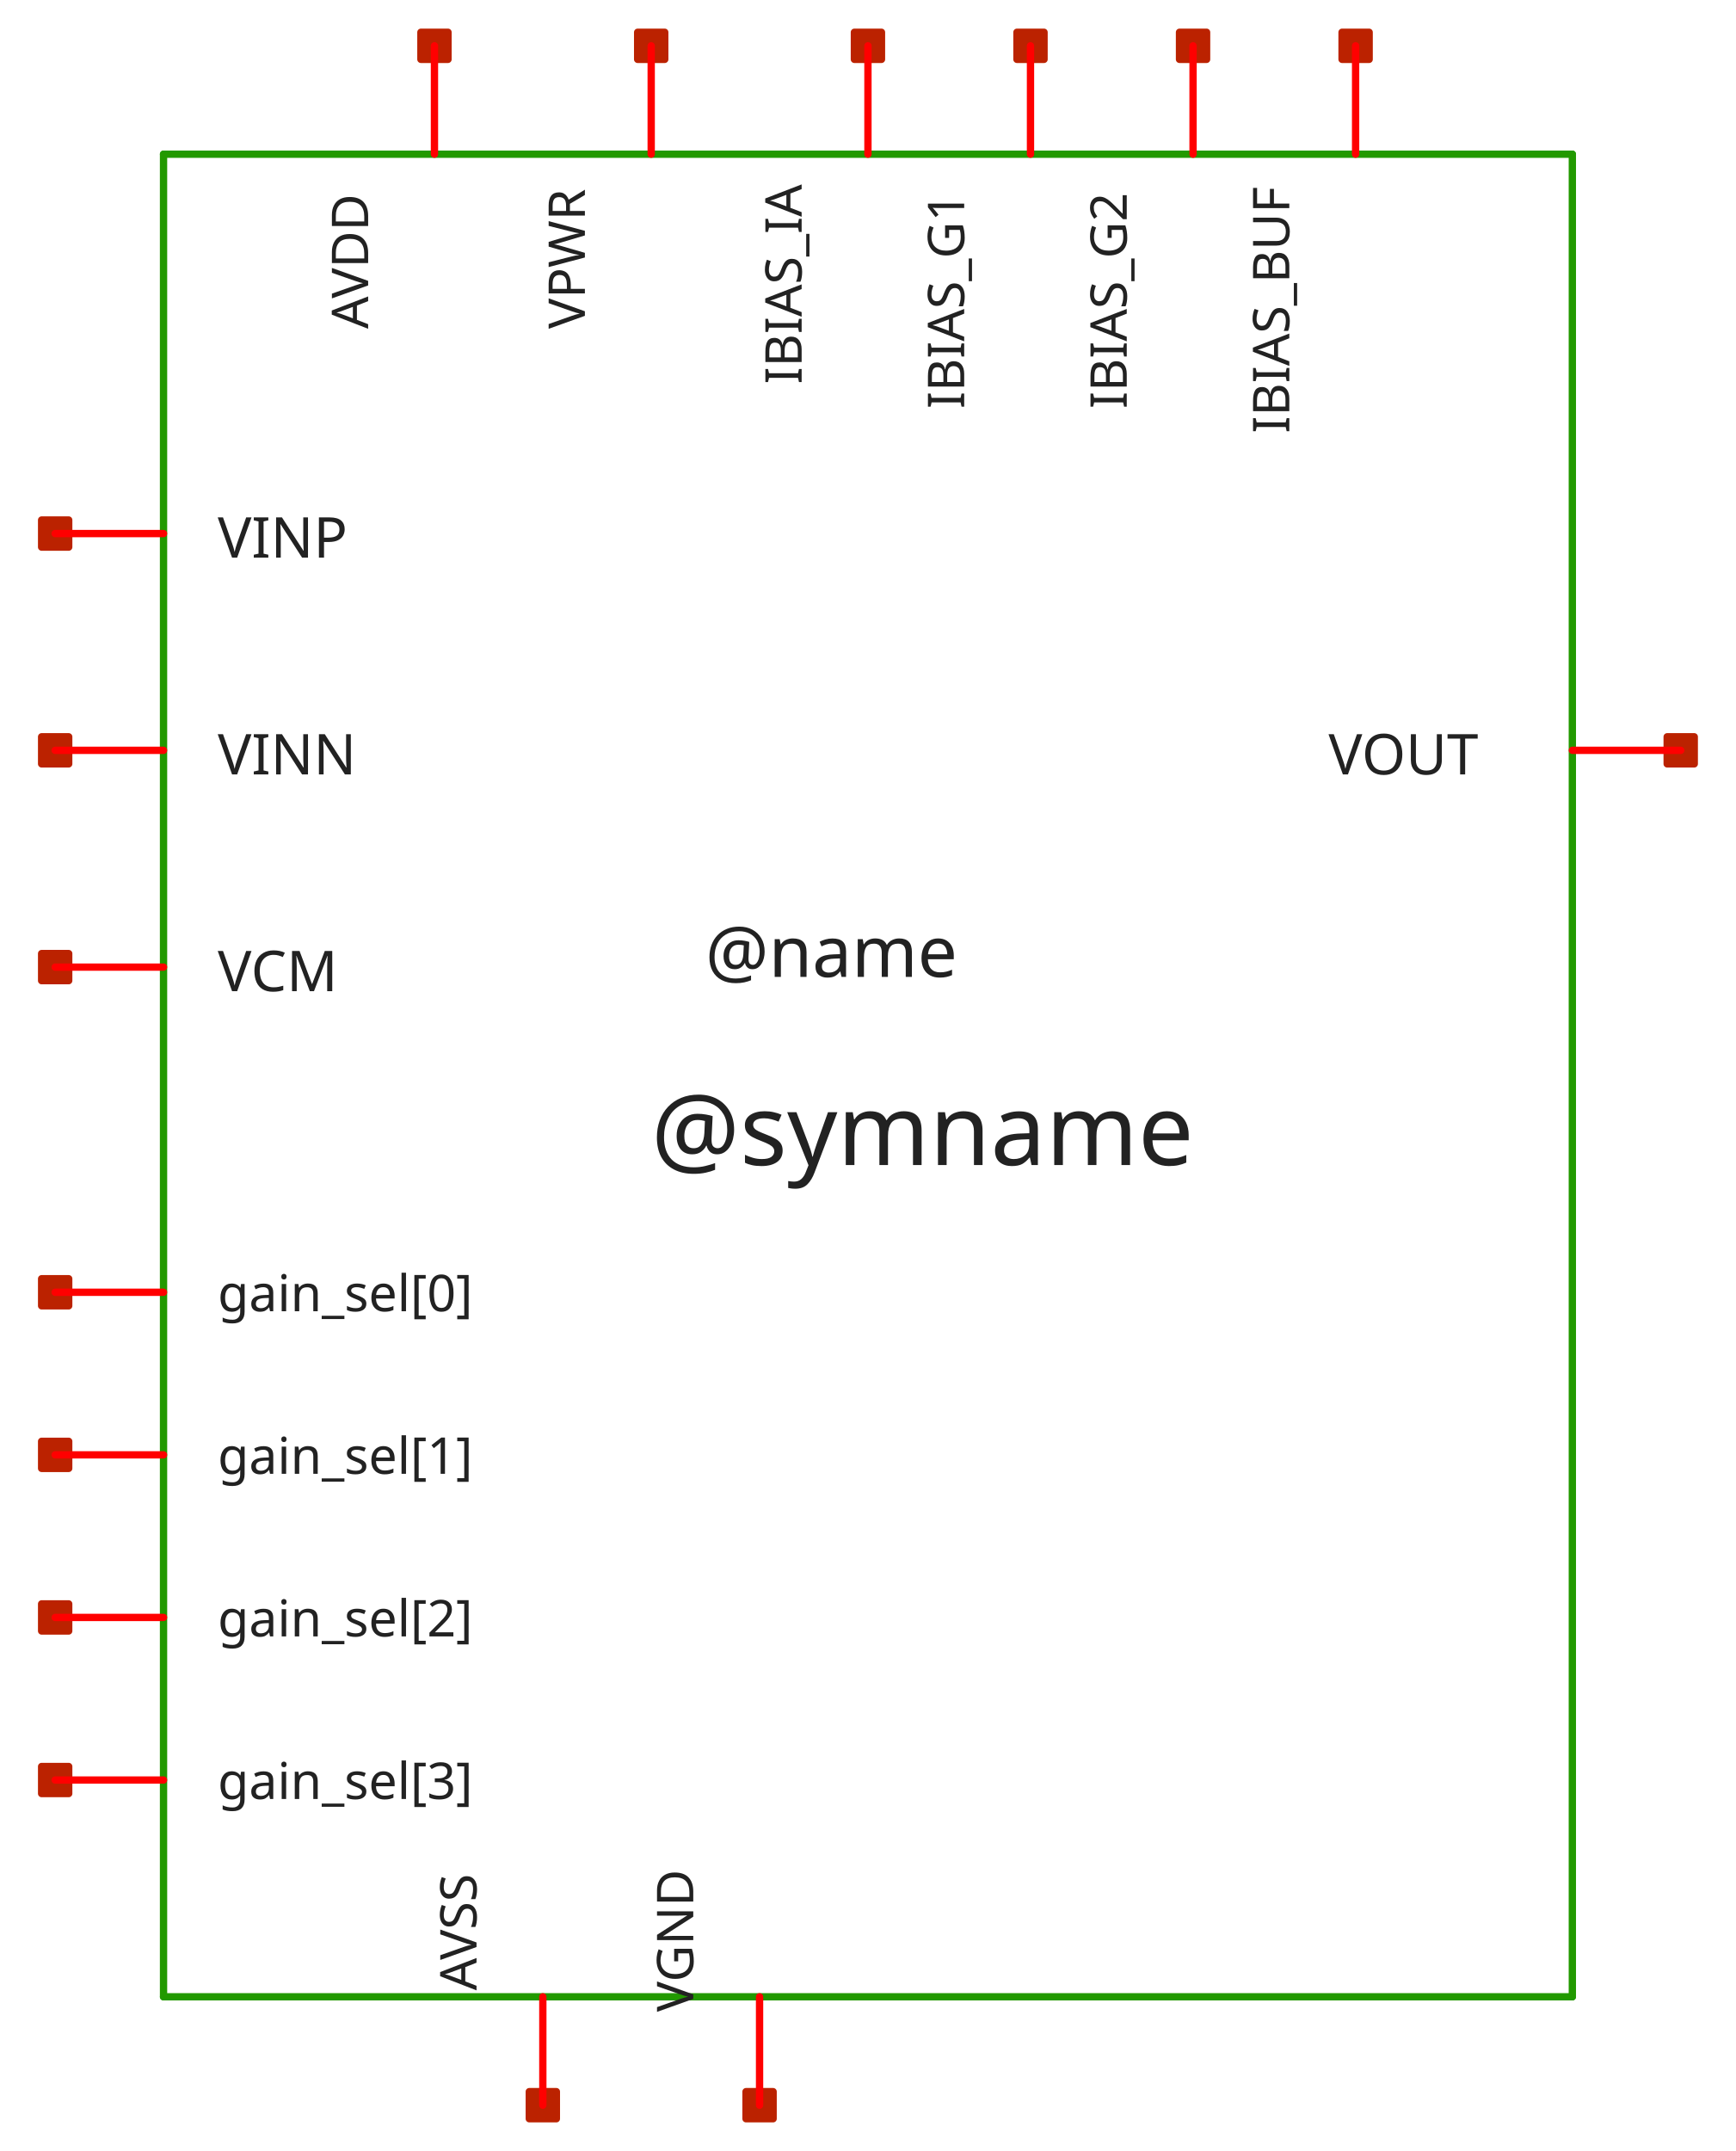
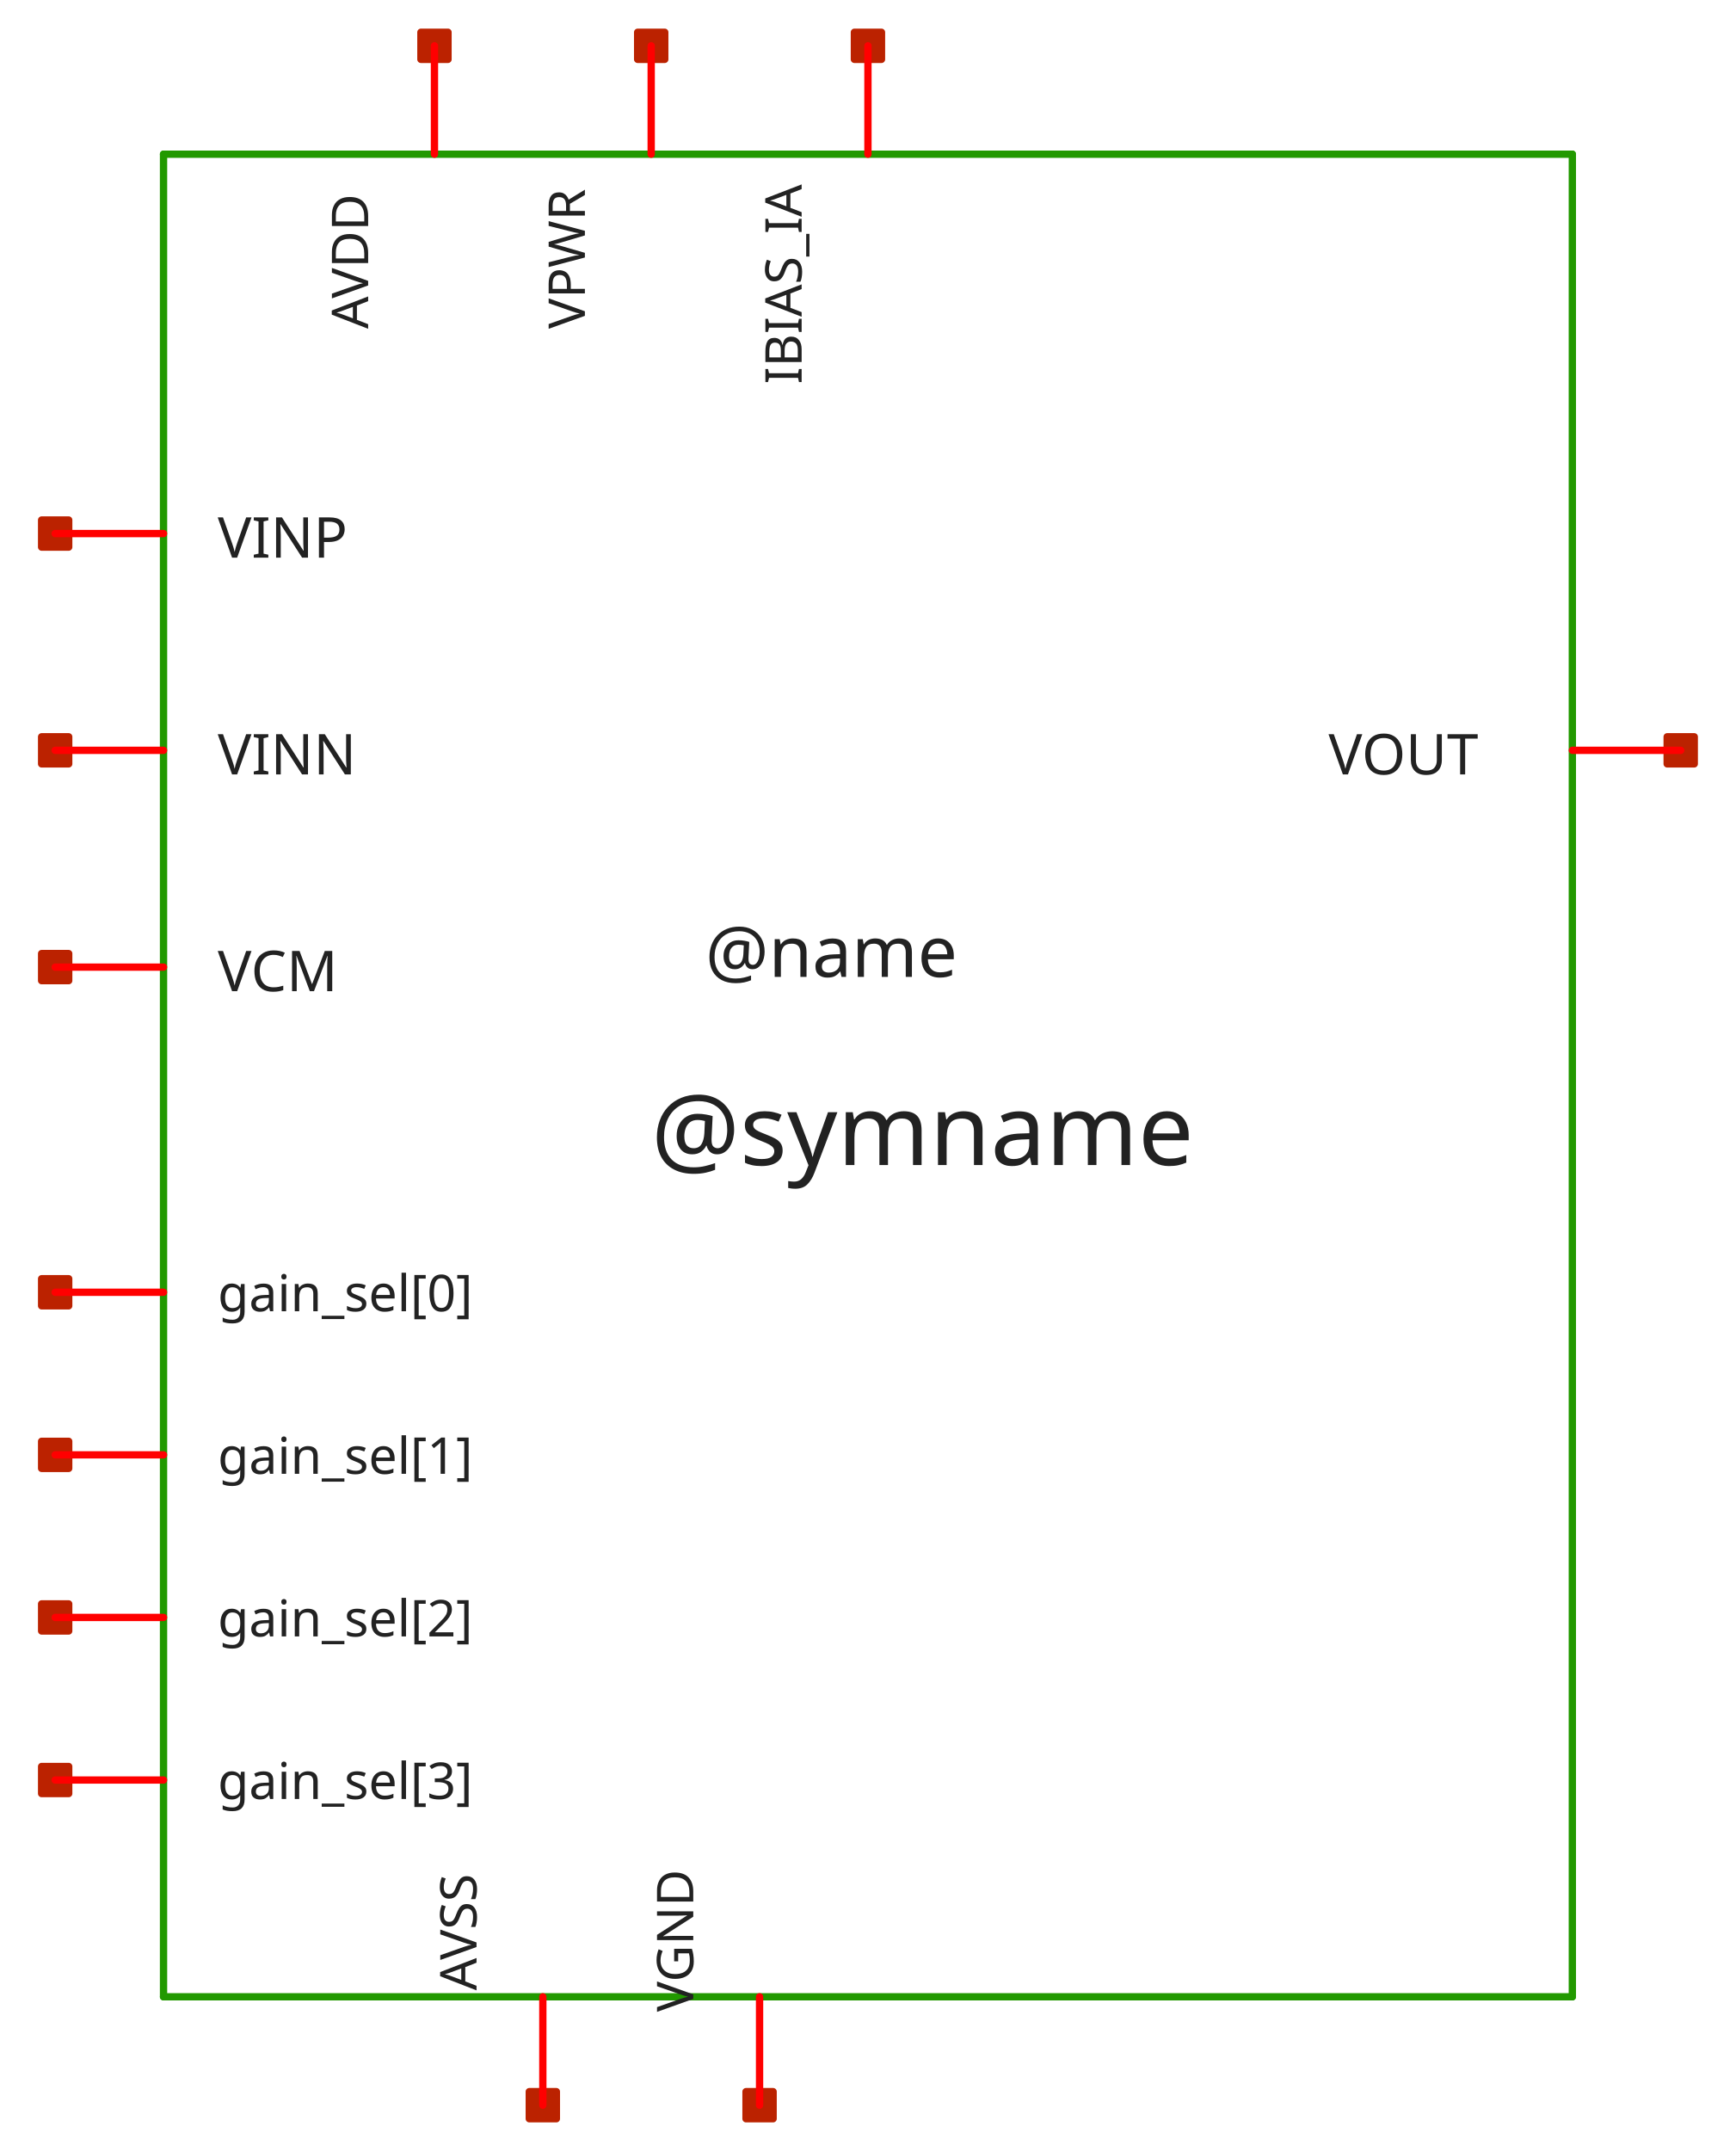
<svg xmlns="http://www.w3.org/2000/svg" width="565" height="700" viewBox="217.5 0.0 565.0 700.0" version="1.1">
  <style type="text/css">
.l0{
  fill: #ffffff;
  stroke: #ffffff;
  stroke-linecap:round;
  stroke-linejoin:round;
  stroke-width: 2.381;
}
.l1{
  fill: #0099cc;
  stroke: #0099cc;
  stroke-linecap:round;
  stroke-linejoin:round;
  stroke-width: 2.381;
}
.l2{
  fill: #aaaaaa; fill-opacity: 0.2;
  stroke: #aaaaaa;
  stroke-linecap:round;
  stroke-linejoin:round;
  stroke-width: 2.381;
}
.l3{
  fill: #222222; fill-opacity: 0.5;
  stroke: #222222;
  stroke-linecap:round;
  stroke-linejoin:round;
  stroke-width: 2.381;
}
.l4{
  fill: #229900;
  stroke: #229900;
  stroke-linecap:round;
  stroke-linejoin:round;
  stroke-width: 2.381;
}
.l5{
  fill: #bb2200;
  stroke: #bb2200;
  stroke-linecap:round;
  stroke-linejoin:round;
  stroke-width: 2.381;
}
.l6{
  fill: #0066cc; fill-opacity: 0.5;
  stroke: #0066cc;
  stroke-linecap:round;
  stroke-linejoin:round;
  stroke-width: 2.381;
}
.l7{
  fill: #ff0000; fill-opacity: 0.5;
  stroke: #ff0000;
  stroke-linecap:round;
  stroke-linejoin:round;
  stroke-width: 2.381;
}
.l8{
  fill: #888800; fill-opacity: 0.5;
  stroke: #888800;
  stroke-linecap:round;
  stroke-linejoin:round;
  stroke-width: 2.381;
}
.l9{
  fill: #00aaaa; fill-opacity: 0.5;
  stroke: #00aaaa;
  stroke-linecap:round;
  stroke-linejoin:round;
  stroke-width: 2.381;
}
.l10{
  fill: #880088;
  stroke: #880088;
  stroke-linecap:round;
  stroke-linejoin:round;
  stroke-width: 2.381;
}
.l11{
  fill: #00ff00; fill-opacity: 0.5;
  stroke: #00ff00;
  stroke-linecap:round;
  stroke-linejoin:round;
  stroke-width: 2.381;
}
.l12{
  fill: #0000cc; fill-opacity: 0.5;
  stroke: #0000cc;
  stroke-linecap:round;
  stroke-linejoin:round;
  stroke-width: 2.381;
}
.l13{
  fill: #666600; fill-opacity: 0.5;
  stroke: #666600;
  stroke-linecap:round;
  stroke-linejoin:round;
  stroke-width: 2.381;
}
.l14{
  fill: #557755; fill-opacity: 0.2;
  stroke: #557755;
  stroke-linecap:round;
  stroke-linejoin:round;
  stroke-width: 2.381;
}
.l15{
  fill: #aa2222; fill-opacity: 0.5;
  stroke: #aa2222;
  stroke-linecap:round;
  stroke-linejoin:round;
  stroke-width: 2.381;
}
.l16{
  fill: #7ccc40; fill-opacity: 0.5;
  stroke: #7ccc40;
  stroke-linecap:round;
  stroke-linejoin:round;
  stroke-width: 2.381;
}
.l17{
  fill: #00ffcc; fill-opacity: 0.2;
  stroke: #00ffcc;
  stroke-linecap:round;
  stroke-linejoin:round;
  stroke-width: 2.381;
}
.l18{
  fill: #ce0097; fill-opacity: 0.5;
  stroke: #ce0097;
  stroke-linecap:round;
  stroke-linejoin:round;
  stroke-width: 2.381;
}
.l19{
  fill: #d2d46b; fill-opacity: 0.2;
  stroke: #d2d46b;
  stroke-linecap:round;
  stroke-linejoin:round;
  stroke-width: 2.381;
}
.l20{
  fill: #ef6158; fill-opacity: 0.2;
  stroke: #ef6158;
  stroke-linecap:round;
  stroke-linejoin:round;
  stroke-width: 2.381;
}
.l21{
  fill: #fdb200; fill-opacity: 0.2;
  stroke: #fdb200;
  stroke-linecap:round;
  stroke-linejoin:round;
  stroke-width: 2.381;
}
text {font-family: Sans-Serif;}
</style>
  <rect class="l0" x="0" y="0" width="1000" height="700" />
  <path class="l4" d="M270.727 50.182L270.727 649.818" />
  <path class="l4" d="M270.727 649.818L729.273 649.818" />
  <path class="l4" d="M729.273 50.182L729.273 649.818" />
  <path class="l4" d="M270.727 50.182L729.273 50.182" />
  <path class="l5" d="M231.045 169.227L239.864 169.227L239.864 178.045L231.045 178.045L231.045 169.227z" />
  <path class="l5" d="M231.045 239.773L239.864 239.773L239.864 248.591L231.045 248.591L231.045 239.773z" />
  <path class="l5" d="M231.045 310.318L239.864 310.318L239.864 319.136L231.045 319.136L231.045 310.318z" />
  <path class="l5" d="M231.045 416.136L239.864 416.136L239.864 424.955L231.045 424.955L231.045 416.136z" />
  <path class="l5" d="M231.045 469.045L239.864 469.045L239.864 477.864L231.045 477.864L231.045 469.045z" />
  <path class="l5" d="M231.045 521.955L239.864 521.955L239.864 530.773L231.045 530.773L231.045 521.955z" />
  <path class="l5" d="M231.045 574.864L239.864 574.864L239.864 583.682L231.045 583.682L231.045 574.864z" />
  <path class="l5" d="M760.136 239.773L768.955 239.773L768.955 248.591L760.136 248.591L760.136 239.773z" />
  <path class="l5" d="M354.5 10.5L363.318 10.5L363.318 19.318L354.5 19.318L354.5 10.5z" />
  <path class="l5" d="M425.045 10.5L433.864 10.5L433.864 19.318L425.045 19.318L425.045 10.5z" />
  <path class="l5" d="M495.591 10.5L504.409 10.5L504.409 19.318L495.591 19.318L495.591 10.5z" />
-   <path class="l5" d="M548.5 10.5L557.318 10.5L557.318 19.318L548.5 19.318L548.5 10.5z" />
-   <path class="l5" d="M601.409 10.5L610.227 10.5L610.227 19.318L601.409 19.318L601.409 10.5z" />
-   <path class="l5" d="M654.318 10.5L663.136 10.5L663.136 19.318L654.318 19.318L654.318 10.5z" />
  <path class="l5" d="M389.773 680.682L398.591 680.682L398.591 689.5L389.773 689.5L389.773 680.682z" />
  <path class="l5" d="M460.318 680.682L469.136 680.682L469.136 689.5L460.318 689.5L460.318 680.682z" />
  <path class="l7" d="M235.455 173.636L270.727 173.636" />
  <path class="l7" d="M235.455 244.182L270.727 244.182" />
  <path class="l7" d="M235.455 314.727L270.727 314.727" />
  <path class="l7" d="M235.455 420.545L270.727 420.545" />
  <path class="l7" d="M235.455 473.455L270.727 473.455" />
  <path class="l7" d="M235.455 526.364L270.727 526.364" />
  <path class="l7" d="M235.455 579.273L270.727 579.273" />
  <path class="l7" d="M729.273 244.182L764.545 244.182" />
  <path class="l7" d="M358.909 14.909L358.909 50.182" />
  <path class="l7" d="M429.455 14.909L429.455 50.182" />
  <path class="l7" d="M500 14.909L500 50.182" />
-   <path class="l7" d="M552.909 14.909L552.909 50.182" />
-   <path class="l7" d="M605.818 14.909L605.818 50.182" />
-   <path class="l7" d="M658.727 14.909L658.727 50.182" />
  <path class="l7" d="M394.182 649.818L394.182 685.091" />
  <path class="l7" d="M464.727 649.818L464.727 685.091" />
  <text fill="#222222" xml:space="preserve" font-size="18.342" transform="translate(288.364, 181.473)">VINP</text>
  <text fill="#222222" xml:space="preserve" font-size="18.342" transform="translate(288.364, 252.018)">VINN</text>
  <text fill="#222222" xml:space="preserve" font-size="18.342" transform="translate(288.364, 322.563)">VCM</text>
  <text fill="#222222" xml:space="preserve" font-size="16.508" transform="translate(288.364, 426.716)">gain_sel[0]</text>
  <text fill="#222222" xml:space="preserve" font-size="16.508" transform="translate(288.364, 479.625)">gain_sel[1]</text>
  <text fill="#222222" xml:space="preserve" font-size="16.508" transform="translate(288.364, 532.534)">gain_sel[2]</text>
  <text fill="#222222" xml:space="preserve" font-size="16.508" transform="translate(288.364, 585.443)">gain_sel[3]</text>
  <text fill="#222222" xml:space="preserve" font-size="18.342" transform="translate(649.909, 252.018)">VOUT</text>
  <text fill="#222222" xml:space="preserve" font-size="16.508" transform="translate(337.327, 107) rotate(270)">AVDD</text>
  <text fill="#222222" xml:space="preserve" font-size="16.508" transform="translate(407.873, 107) rotate(270)">VPWR</text>
  <text fill="#222222" xml:space="preserve" font-size="16.508" transform="translate(478.418, 125) rotate(270)">IBIAS_IA</text>
-   <text fill="#222222" xml:space="preserve" font-size="16.508" transform="translate(531.327, 133) rotate(270)">IBIAS_G1</text>
-   <text fill="#222222" xml:space="preserve" font-size="16.508" transform="translate(584.236, 133) rotate(270)">IBIAS_G2</text>
-   <text fill="#222222" xml:space="preserve" font-size="16.508" transform="translate(637.146, 141) rotate(270)">IBIAS_BUF</text>
  <text fill="#222222" xml:space="preserve" font-size="16.508" transform="translate(372.6, 647.727) rotate(270)">AVSS</text>
  <text fill="#222222" xml:space="preserve" font-size="16.508" transform="translate(443.146, 654.727) rotate(270)">VGND</text>
  <text fill="#222222" xml:space="preserve" font-size="32.098" transform="translate(429.455, 379.145)">@symname</text>
  <text fill="#222222" xml:space="preserve" font-size="22.927" transform="translate(447.091, 317.909)">@name</text>
</svg>
